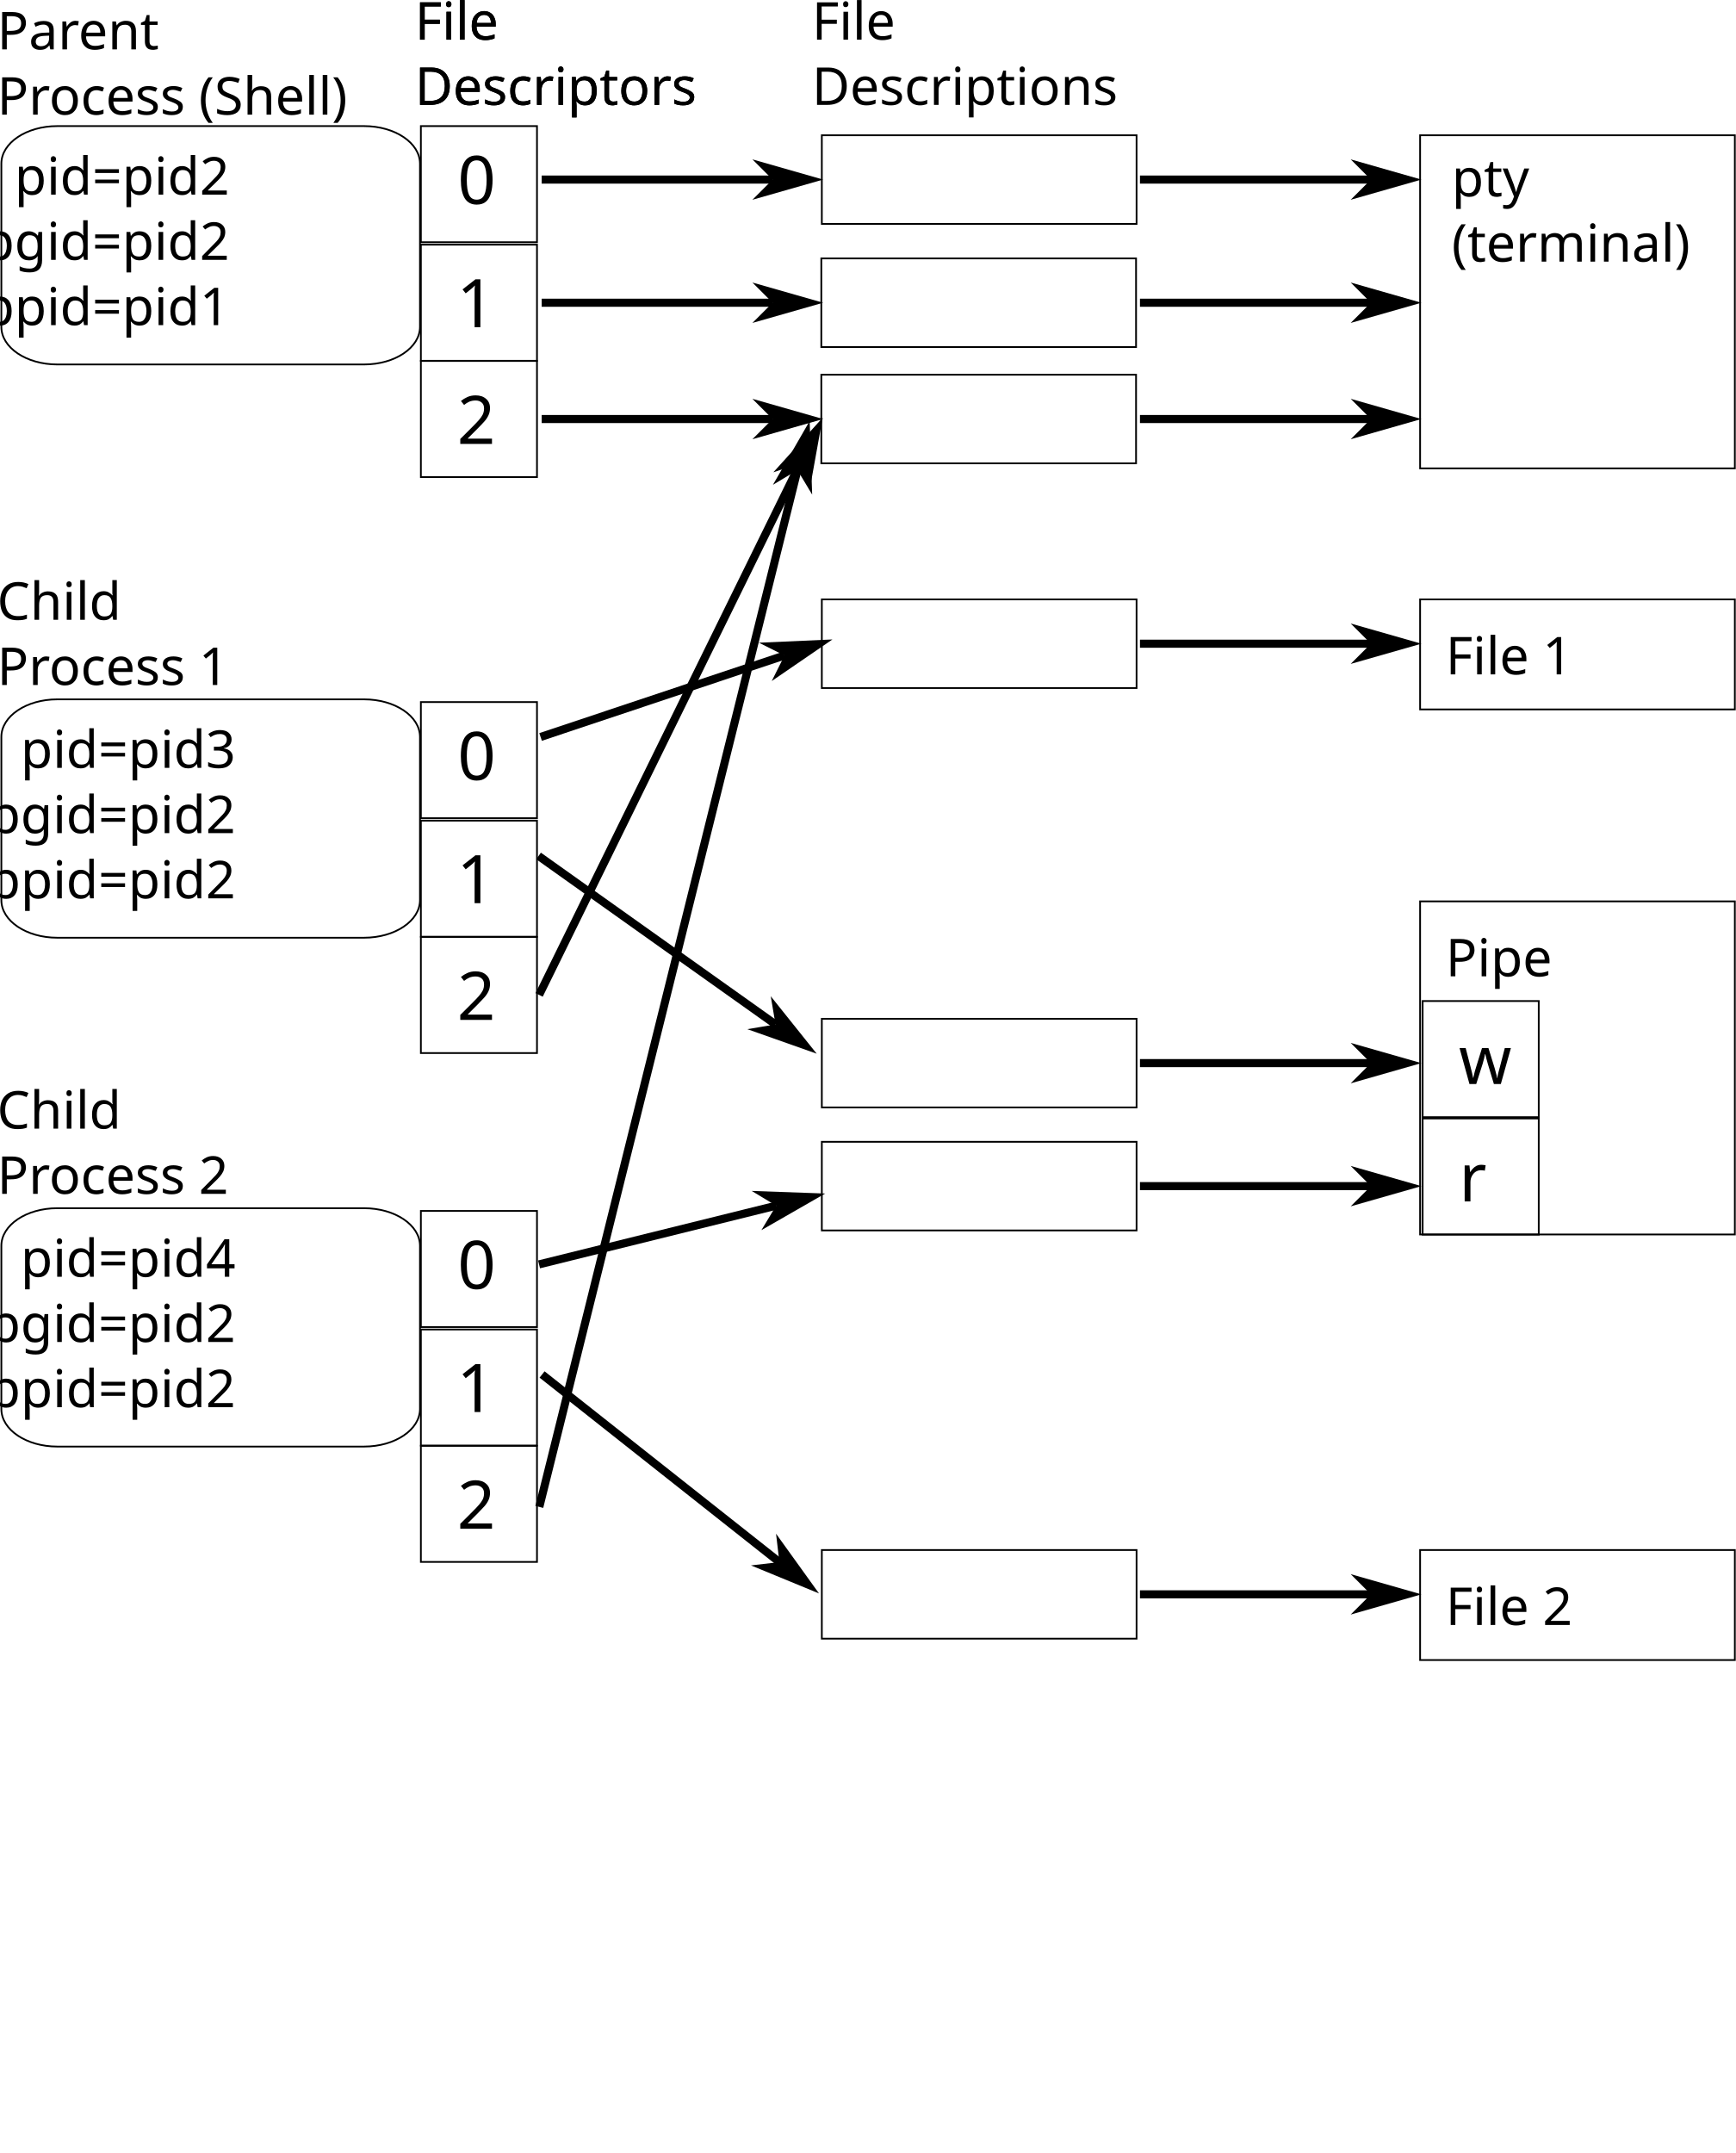
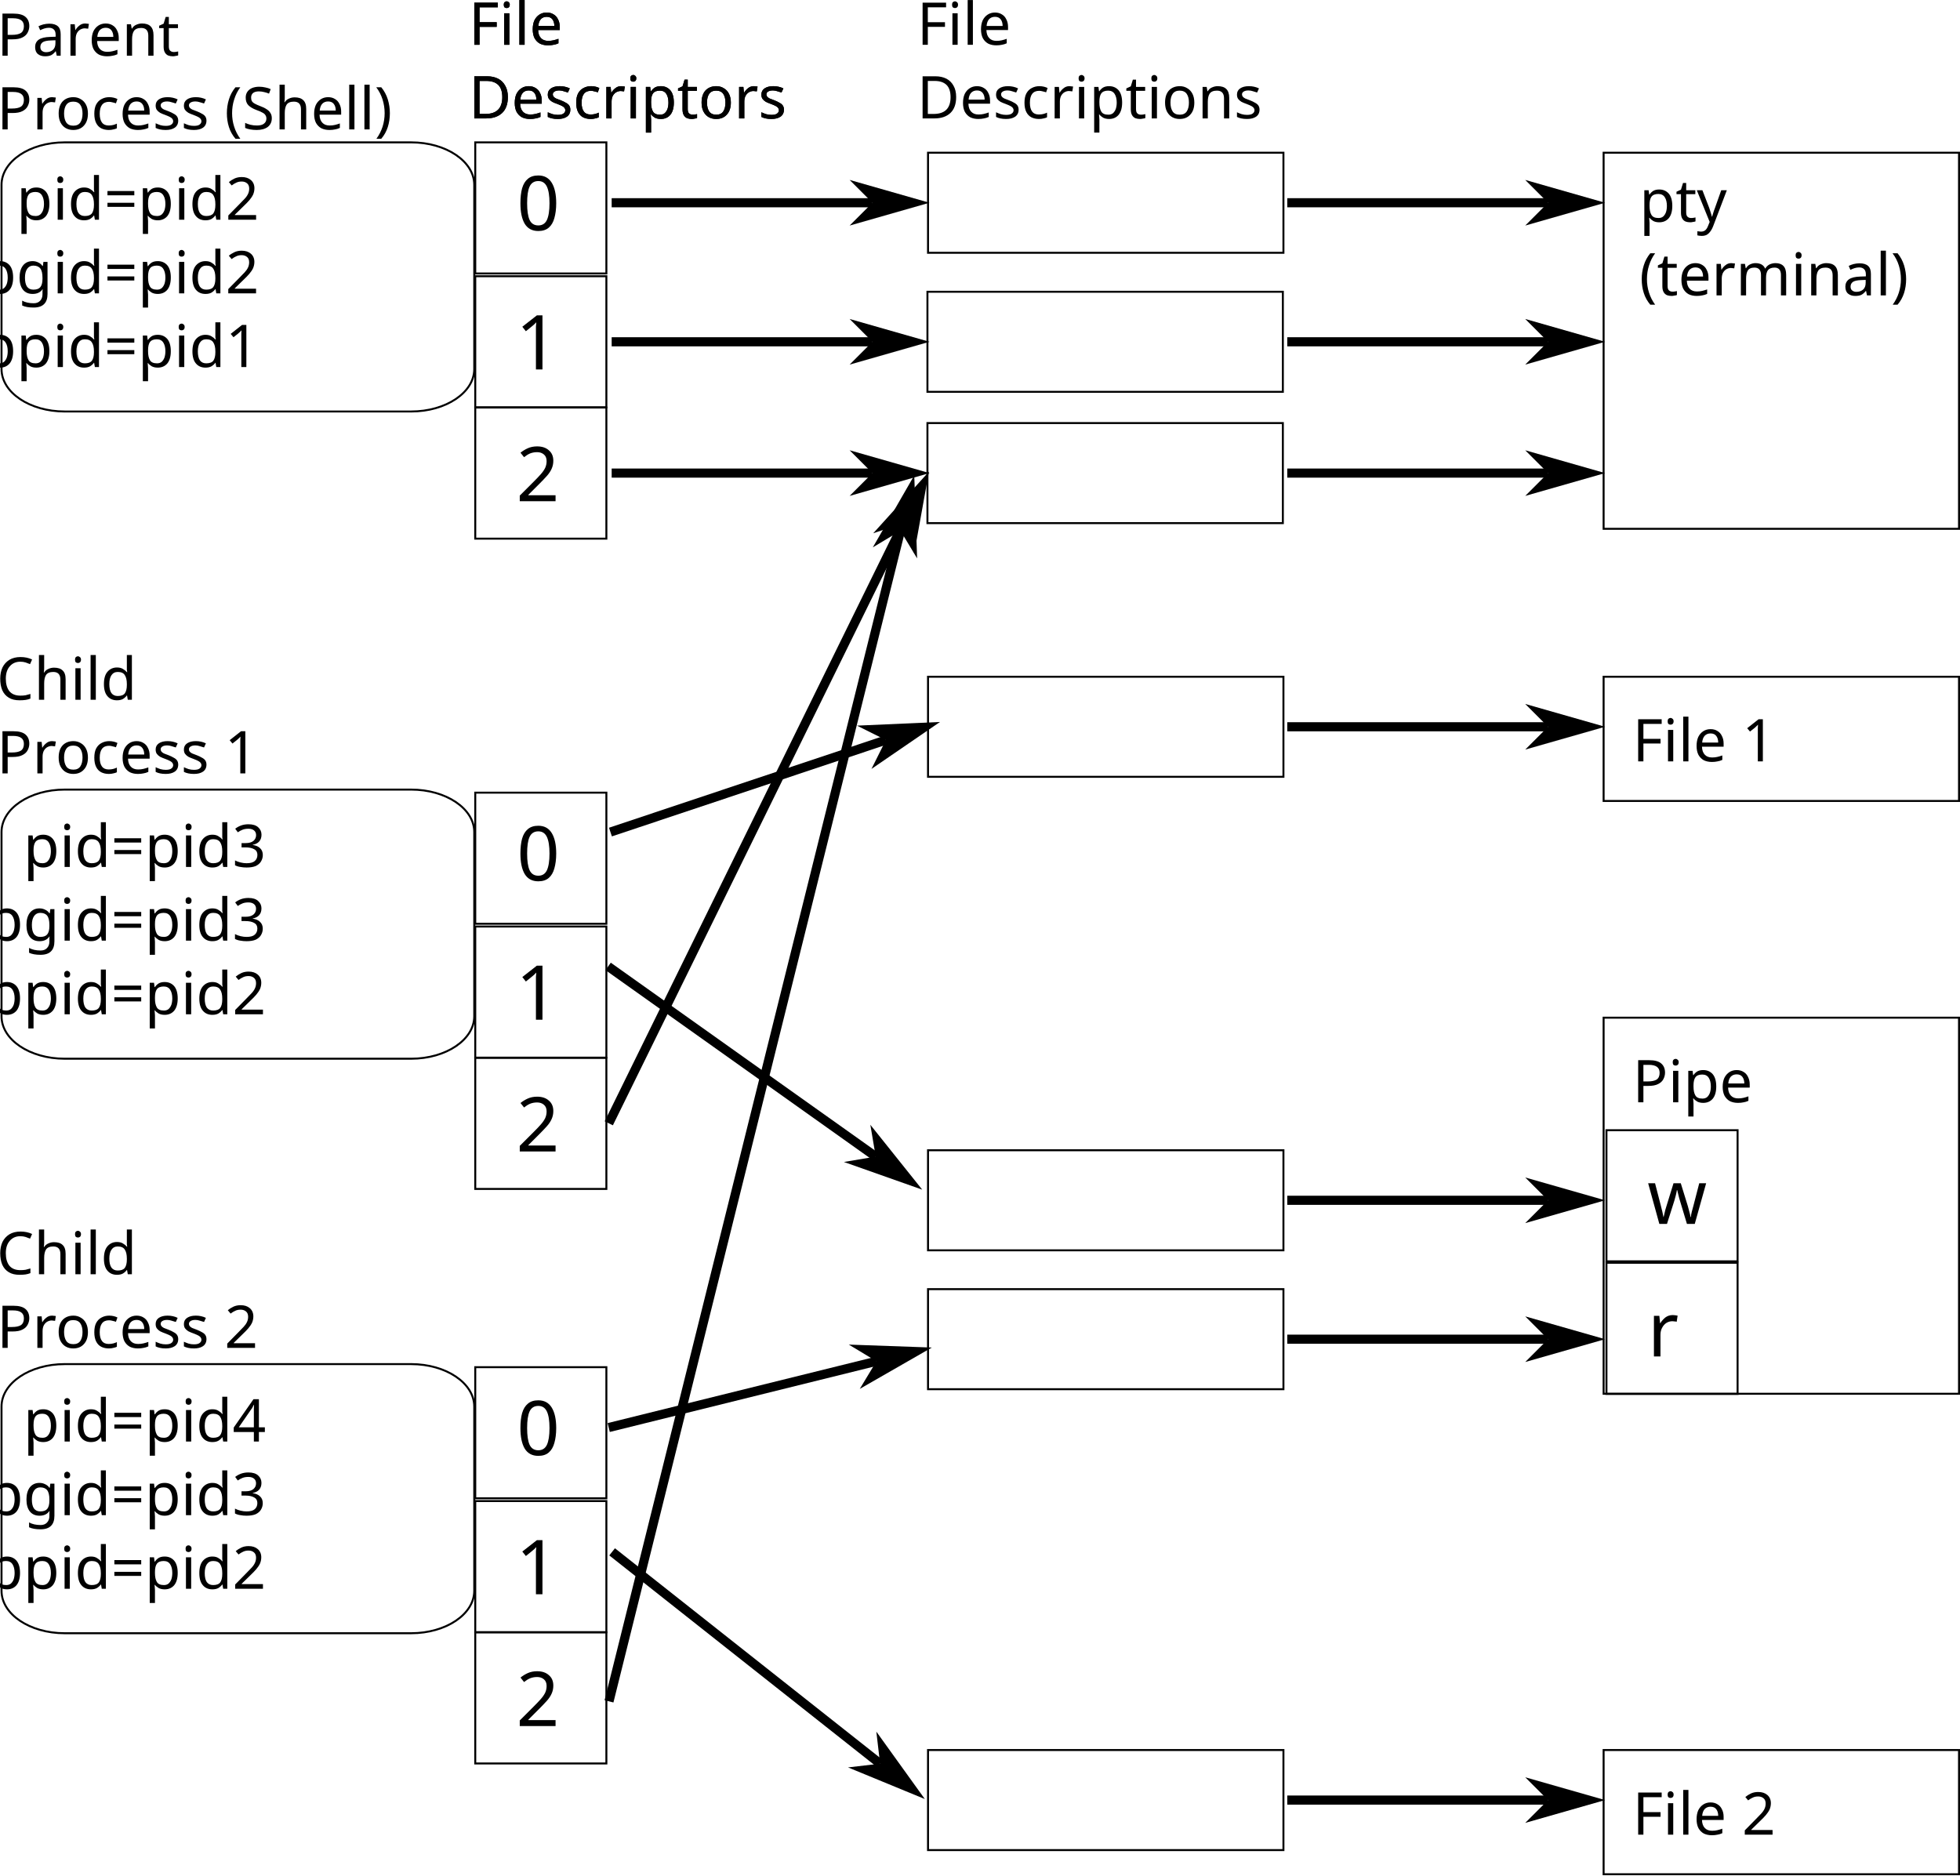
- <svg xmlns="http://www.w3.org/2000/svg" width="164.267mm" height="203.738mm" viewBox="0 0 164.267 203.738" version="1.1" id="svg896">
+ <svg xmlns="http://www.w3.org/2000/svg" width="164.267mm" height="157.172mm" viewBox="0 0 164.267 157.172" version="1.1" id="svg896">
  <defs id="defs893">
    <marker style="overflow:visible" id="Arrow1L" refX="0" refY="0" orient="auto-start-reverse" markerWidth="8.75" markerHeight="5" viewBox="0 0 8.75 5" preserveAspectRatio="xMidYMid">
      <path style="fill:context-stroke;fill-rule:evenodd;stroke:none" d="M 0,0 5,-5 -12.5,0 5,5 Z" id="arrow1L" transform="scale(-0.5)" />
    </marker>
  </defs>
  <g id="layer1" transform="translate(-17.5638,-56.31691)">
    <rect style="fill:none;stroke:#000000;stroke-width:0.165" id="rect1075" width="39.619" height="22.557" x="17.692" y="68.249" rx="5.292" ry="3.557" />
    <text xml:space="preserve" style="font-size:4.939px;line-height:1.25;font-family:sans-serif;text-align:end;text-anchor:end;stroke-width:0.265" x="48.277" y="74.734" id="text1083">
      <tspan style="font-size:4.939px;text-align:end;text-anchor:end;stroke-width:0.265" x="48.277" y="74.734" id="tspan3783">pid=pid2</tspan>
      <tspan style="font-size:4.939px;text-align:end;text-anchor:end;stroke-width:0.265" x="48.277" y="80.907" id="tspan3779">pgid=pid2</tspan>
      <tspan style="font-size:4.939px;text-align:end;text-anchor:end;stroke-width:0.265" x="48.277" y="87.081" id="tspan3787">ppid=pid1</tspan>
      <tspan style="font-size:4.939px;text-align:end;text-anchor:end;stroke-width:0.265" x="48.277" y="93.254" id="tspan3781" />
    </text>
    <rect style="fill:none;stroke:#000000;stroke-width:0.165" id="rect1103" width="10.989" height="10.989" x="57.395" y="68.249" rx="0" ry="0" />
    <text xml:space="preserve" style="font-size:4.939px;line-height:1.25;font-family:sans-serif;text-align:end;text-anchor:end;stroke-width:0.265" x="56.831" y="60.069" id="text1107">
      <tspan id="tspan1105" style="font-size:4.939px;text-align:start;text-anchor:start;stroke-width:0.265" x="56.831" y="60.069">File</tspan>
      <tspan style="font-size:4.939px;text-align:start;text-anchor:start;stroke-width:0.265" x="56.831" y="66.243" id="tspan1113">Descriptors</tspan>
    </text>
    <text xml:space="preserve" style="font-size:4.939px;line-height:1.25;font-family:sans-serif;text-align:end;text-anchor:end;stroke-width:0.265" x="17.286" y="60.988" id="text1111">
      <tspan id="tspan1109" style="font-size:4.939px;text-align:start;text-anchor:start;stroke-width:0.265" x="17.286" y="60.988">Parent</tspan>
      <tspan style="font-size:4.939px;text-align:start;text-anchor:start;stroke-width:0.265" x="17.286" y="67.162" id="tspan1119">Process (Shell)</tspan>
    </text>
    <rect style="fill:none;stroke:#000000;stroke-width:0.165" id="rect1115" width="10.989" height="10.989" x="57.395" y="79.469" rx="0" ry="0" />
    <rect style="fill:none;stroke:#000000;stroke-width:0.165" id="rect1117" width="10.989" height="10.989" x="57.395" y="90.474" rx="0" ry="0" />
    <text xml:space="preserve" style="font-size:6.35px;line-height:1.25;font-family:sans-serif;text-align:end;text-anchor:end;stroke-width:0.265" x="60.868" y="75.617" id="text1125">
      <tspan style="font-size:6.35px;text-align:start;text-anchor:start;stroke-width:0.265" x="60.868" y="75.617" id="tspan1123">0</tspan>
    </text>
    <text xml:space="preserve" style="font-size:6.35px;line-height:1.25;font-family:sans-serif;text-align:end;text-anchor:end;stroke-width:0.265" x="60.779" y="87.28" id="text1131">
      <tspan style="font-size:6.35px;text-align:start;text-anchor:start;stroke-width:0.265" x="60.779" y="87.28" id="tspan1129">1</tspan>
    </text>
    <text xml:space="preserve" style="font-size:6.35px;line-height:1.25;font-family:sans-serif;text-align:end;text-anchor:end;stroke-width:0.265" x="60.828" y="98.325" id="text1135">
      <tspan style="font-size:6.35px;text-align:start;text-anchor:start;stroke-width:0.265" x="60.828" y="98.325" id="tspan1133">2</tspan>
    </text>
    <rect style="fill:none;stroke:#000000;stroke-width:0.165" id="rect1139" width="29.787" height="31.522" x="151.962" y="69.117" rx="0" ry="0" />
    <text xml:space="preserve" style="font-size:4.939px;line-height:1.25;font-family:sans-serif;text-align:end;text-anchor:end;stroke-width:0.265" x="154.955" y="74.901" id="text1143">
      <tspan style="font-size:4.939px;text-align:start;text-anchor:start;stroke-width:0.265" x="154.955" y="74.901" id="tspan1141">pty</tspan>
      <tspan style="font-size:4.939px;text-align:start;text-anchor:start;stroke-width:0.265" x="154.955" y="81.074" id="tspan3687">(terminal)</tspan>
    </text>
    <path style="fill:none;stroke:#000000;stroke-width:0.765;stroke-linecap:butt;stroke-linejoin:miter;stroke-dasharray:none;stroke-opacity:1;marker-end:url(#Arrow1L)" d="M 68.828,73.31 H 90.683" id="path3617" />
    <text xml:space="preserve" style="font-size:4.939px;line-height:1.25;font-family:sans-serif;text-align:end;text-anchor:end;stroke-width:0.265" x="56.831" y="60.069" id="text3625">
      <tspan id="tspan3621" style="font-size:4.939px;text-align:start;text-anchor:start;stroke-width:0.265" x="56.831" y="60.069">File</tspan>
      <tspan style="font-size:4.939px;text-align:start;text-anchor:start;stroke-width:0.265" x="56.831" y="66.243" id="tspan3623">Descriptors</tspan>
    </text>
    <text xml:space="preserve" style="font-size:4.939px;line-height:1.25;font-family:sans-serif;text-align:end;text-anchor:end;stroke-width:0.265" x="94.401" y="60.069" id="text3631">
      <tspan id="tspan3627" style="font-size:4.939px;text-align:start;text-anchor:start;stroke-width:0.265" x="94.401" y="60.069">File</tspan>
      <tspan style="font-size:4.939px;text-align:start;text-anchor:start;stroke-width:0.265" x="94.401" y="66.243" id="tspan3629">Descriptions</tspan>
    </text>
    <rect style="fill:none;stroke:#000000;stroke-width:0.165" id="rect3641" width="29.787" height="8.387" x="95.341" y="69.117" rx="0" ry="0" />
    <rect style="fill:none;stroke:#000000;stroke-width:0.165" id="rect3647" width="29.787" height="8.387" x="95.292" y="80.771" rx="0" ry="0" />
    <rect style="fill:none;stroke:#000000;stroke-width:0.165" id="rect3653" width="29.787" height="8.387" x="95.292" y="91.776" rx="0" ry="0" />
    <path style="fill:none;stroke:#000000;stroke-width:0.765;stroke-linecap:butt;stroke-linejoin:miter;stroke-dasharray:none;stroke-opacity:1;marker-end:url(#Arrow1L)" d="M 68.828,84.964 H 90.683" id="path3663" />
    <path style="fill:none;stroke:#000000;stroke-width:0.765;stroke-linecap:butt;stroke-linejoin:miter;stroke-dasharray:none;stroke-opacity:1;marker-end:url(#Arrow1L)" d="M 68.828,95.969 H 90.683" id="path3669" />
    <path style="fill:none;stroke:#000000;stroke-width:0.765;stroke-linecap:butt;stroke-linejoin:miter;stroke-dasharray:none;stroke-opacity:1;marker-end:url(#Arrow1L)" d="m 125.449,73.31 h 21.856" id="path3679" />
    <path style="fill:none;stroke:#000000;stroke-width:0.765;stroke-linecap:butt;stroke-linejoin:miter;stroke-dasharray:none;stroke-opacity:1;marker-end:url(#Arrow1L)" d="m 125.449,84.964 h 21.856" id="path3683" />
    <path style="fill:none;stroke:#000000;stroke-width:0.765;stroke-linecap:butt;stroke-linejoin:miter;stroke-dasharray:none;stroke-opacity:1;marker-end:url(#Arrow1L)" d="m 125.449,95.969 h 21.856" id="path3685" />
    <rect style="fill:none;stroke:#000000;stroke-width:0.165" id="rect3689" width="39.619" height="22.557" x="17.692" y="122.496" rx="5.292" ry="3.557" />
    <rect style="fill:none;stroke:#000000;stroke-width:0.165" id="rect3699" width="10.989" height="10.989" x="57.395" y="122.753" rx="0" ry="0" />
    <text xml:space="preserve" style="font-size:4.939px;line-height:1.25;font-family:sans-serif;text-align:end;text-anchor:end;stroke-width:0.265" x="17.286" y="114.963" id="text3711">
      <tspan id="tspan3707" style="font-size:4.939px;text-align:start;text-anchor:start;stroke-width:0.265" x="17.286" y="114.963">Child</tspan>
      <tspan style="font-size:4.939px;text-align:start;text-anchor:start;stroke-width:0.265" x="17.286" y="121.137" id="tspan3709">Process 1</tspan>
    </text>
    <rect style="fill:none;stroke:#000000;stroke-width:0.165" id="rect3713" width="10.989" height="10.989" x="57.395" y="133.974" rx="0" ry="0" />
    <rect style="fill:none;stroke:#000000;stroke-width:0.165" id="rect3715" width="10.989" height="10.989" x="57.395" y="144.978" rx="0" ry="0" />
    <text xml:space="preserve" style="font-size:6.35px;line-height:1.25;font-family:sans-serif;text-align:end;text-anchor:end;stroke-width:0.265" x="60.868" y="130.121" id="text3719">
      <tspan style="font-size:6.35px;text-align:start;text-anchor:start;stroke-width:0.265" x="60.868" y="130.121" id="tspan3717">0</tspan>
    </text>
    <text xml:space="preserve" style="font-size:6.35px;line-height:1.25;font-family:sans-serif;text-align:end;text-anchor:end;stroke-width:0.265" x="60.779" y="141.784" id="text3723">
      <tspan style="font-size:6.35px;text-align:start;text-anchor:start;stroke-width:0.265" x="60.779" y="141.784" id="tspan3721">1</tspan>
    </text>
    <text xml:space="preserve" style="font-size:6.35px;line-height:1.25;font-family:sans-serif;text-align:end;text-anchor:end;stroke-width:0.265" x="60.828" y="152.829" id="text3727">
      <tspan style="font-size:6.35px;text-align:start;text-anchor:start;stroke-width:0.265" x="60.828" y="152.829" id="tspan3725">2</tspan>
    </text>
    <rect style="fill:none;stroke:#000000;stroke-width:0.165" id="rect3729" width="29.787" height="10.411" x="151.962" y="113.038" rx="0" ry="0" />
    <path style="fill:none;stroke:#000000;stroke-width:0.765;stroke-linecap:butt;stroke-linejoin:miter;stroke-dasharray:none;stroke-opacity:1;marker-end:url(#Arrow1L)" d="m 68.725,126.056 23.084,-7.712" id="path3737" />
    <rect style="fill:none;stroke:#000000;stroke-width:0.165" id="rect3751" width="29.787" height="8.387" x="95.341" y="113.038" rx="0" ry="0" />
    <path style="fill:none;stroke:#000000;stroke-width:0.765;stroke-linecap:butt;stroke-linejoin:miter;stroke-dasharray:none;stroke-opacity:1;marker-end:url(#Arrow1L)" d="m 68.532,137.316 22.426,15.941" id="path3757" />
    <path style="fill:none;stroke:#000000;stroke-width:0.765;stroke-linecap:butt;stroke-linejoin:miter;stroke-dasharray:none;stroke-opacity:1;marker-end:url(#Arrow1L)" d="M 68.586,150.465 93.311,100.138" id="path3759" />
    <path style="fill:none;stroke:#000000;stroke-width:0.765;stroke-linecap:butt;stroke-linejoin:miter;stroke-dasharray:none;stroke-opacity:1;marker-end:url(#Arrow1L)" d="m 125.449,117.231 h 21.856" id="path3761" />
    <text xml:space="preserve" style="font-size:4.939px;line-height:1.25;font-family:sans-serif;text-align:end;text-anchor:end;stroke-width:0.265" x="48.856" y="128.98" id="text3799">
      <tspan style="font-size:4.939px;text-align:end;text-anchor:end;stroke-width:0.265" x="48.856" y="128.98" id="tspan3791">pid=pid3</tspan>
-       <tspan style="font-size:4.939px;text-align:end;text-anchor:end;stroke-width:0.265" x="48.856" y="135.154" id="tspan3793">pgid=pid2</tspan>
+       <tspan style="font-size:4.939px;text-align:end;text-anchor:end;stroke-width:0.265" x="48.856" y="135.154" id="tspan3793">pgid=pid3</tspan>
      <tspan style="font-size:4.939px;text-align:end;text-anchor:end;stroke-width:0.265" x="48.856" y="141.327" id="tspan3795">ppid=pid2</tspan>
      <tspan style="font-size:4.939px;text-align:end;text-anchor:end;stroke-width:0.265" x="48.856" y="147.501" id="tspan3797" />
    </text>
    <text xml:space="preserve" style="font-size:4.939px;line-height:1.25;font-family:sans-serif;text-align:end;text-anchor:end;stroke-width:0.265" x="154.376" y="120.131" id="text3805">
      <tspan style="font-size:4.939px;text-align:start;text-anchor:start;stroke-width:0.265" x="154.376" y="120.131" id="tspan3803">File 1</tspan>
    </text>
    <rect style="fill:none;stroke:#000000;stroke-width:0.165" id="rect4267" width="39.619" height="22.557" x="17.692" y="170.649" rx="5.292" ry="3.557" />
    <rect style="fill:none;stroke:#000000;stroke-width:0.165" id="rect4269" width="10.989" height="10.989" x="57.395" y="170.907" rx="0" ry="0" />
    <text xml:space="preserve" style="font-size:4.939px;line-height:1.25;font-family:sans-serif;text-align:end;text-anchor:end;stroke-width:0.265" x="17.286" y="163.117" id="text4275">
      <tspan id="tspan4271" style="font-size:4.939px;text-align:start;text-anchor:start;stroke-width:0.265" x="17.286" y="163.117">Child</tspan>
      <tspan style="font-size:4.939px;text-align:start;text-anchor:start;stroke-width:0.265" x="17.286" y="169.29" id="tspan4273">Process 2</tspan>
    </text>
    <rect style="fill:none;stroke:#000000;stroke-width:0.165" id="rect4277" width="10.989" height="10.989" x="57.395" y="182.127" rx="0" ry="0" />
    <rect style="fill:none;stroke:#000000;stroke-width:0.165" id="rect4279" width="10.989" height="10.989" x="57.395" y="193.132" rx="0" ry="0" />
    <text xml:space="preserve" style="font-size:6.35px;line-height:1.25;font-family:sans-serif;text-align:end;text-anchor:end;stroke-width:0.265" x="60.868" y="178.275" id="text4283">
      <tspan style="font-size:6.35px;text-align:start;text-anchor:start;stroke-width:0.265" x="60.868" y="178.275" id="tspan4281">0</tspan>
    </text>
    <text xml:space="preserve" style="font-size:6.35px;line-height:1.25;font-family:sans-serif;text-align:end;text-anchor:end;stroke-width:0.265" x="60.779" y="189.938" id="text4287">
      <tspan style="font-size:6.35px;text-align:start;text-anchor:start;stroke-width:0.265" x="60.779" y="189.938" id="tspan4285">1</tspan>
    </text>
    <text xml:space="preserve" style="font-size:6.35px;line-height:1.25;font-family:sans-serif;text-align:end;text-anchor:end;stroke-width:0.265" x="60.828" y="200.983" id="text4291">
      <tspan style="font-size:6.35px;text-align:start;text-anchor:start;stroke-width:0.265" x="60.828" y="200.983" id="tspan4289">2</tspan>
    </text>
    <text xml:space="preserve" style="font-size:4.939px;line-height:1.25;font-family:sans-serif;text-align:end;text-anchor:end;stroke-width:0.265" x="48.856" y="177.134" id="text4301">
      <tspan style="font-size:4.939px;text-align:end;text-anchor:end;stroke-width:0.265" x="48.856" y="177.134" id="tspan4293">pid=pid4</tspan>
-       <tspan style="font-size:4.939px;text-align:end;text-anchor:end;stroke-width:0.265" x="48.856" y="183.307" id="tspan4295">pgid=pid2</tspan>
+       <tspan style="font-size:4.939px;text-align:end;text-anchor:end;stroke-width:0.265" x="48.856" y="183.307" id="tspan4295">pgid=pid3</tspan>
      <tspan style="font-size:4.939px;text-align:end;text-anchor:end;stroke-width:0.265" x="48.856" y="189.481" id="tspan4297">ppid=pid2</tspan>
      <tspan style="font-size:4.939px;text-align:end;text-anchor:end;stroke-width:0.265" x="48.856" y="195.655" id="tspan4299" />
    </text>
    <rect style="fill:none;stroke:#000000;stroke-width:0.165" id="rect4303" width="29.787" height="31.522" x="151.962" y="141.613" rx="0" ry="0" />
    <rect style="fill:none;stroke:#000000;stroke-width:0.165" id="rect4305" width="29.787" height="8.387" x="95.341" y="152.725" rx="0" ry="0" />
    <path style="fill:none;stroke:#000000;stroke-width:0.765;stroke-linecap:butt;stroke-linejoin:miter;stroke-dasharray:none;stroke-opacity:1;marker-end:url(#Arrow1L)" d="m 125.449,156.919 h 21.856" id="path4307" />
    <text xml:space="preserve" style="font-size:4.939px;line-height:1.25;font-family:sans-serif;text-align:end;text-anchor:end;stroke-width:0.265" x="154.376" y="148.706" id="text4311">
      <tspan style="font-size:4.939px;text-align:start;text-anchor:start;stroke-width:0.265" x="154.376" y="148.706" id="tspan4309">Pipe</tspan>
    </text>
    <rect style="fill:none;stroke:#000000;stroke-width:0.165" id="rect4323" width="29.787" height="10.411" x="151.962" y="202.995" rx="0" ry="0" />
    <rect style="fill:none;stroke:#000000;stroke-width:0.165" id="rect4325" width="29.787" height="8.387" x="95.341" y="202.995" rx="0" ry="0" />
    <path style="fill:none;stroke:#000000;stroke-width:0.765;stroke-linecap:butt;stroke-linejoin:miter;stroke-dasharray:none;stroke-opacity:1;marker-end:url(#Arrow1L)" d="m 125.449,207.19 h 21.856" id="path4327" />
    <text xml:space="preserve" style="font-size:4.939px;line-height:1.25;font-family:sans-serif;text-align:end;text-anchor:end;stroke-width:0.265" x="154.376" y="210.089" id="text4331">
      <tspan style="font-size:4.939px;text-align:start;text-anchor:start;stroke-width:0.265" x="154.376" y="210.089" id="tspan4329">File 2</tspan>
    </text>
    <rect style="fill:none;stroke:#000000;stroke-width:0.165" id="rect4333" width="10.989" height="10.989" x="152.201" y="151.045" rx="0" ry="0" />
    <text xml:space="preserve" style="font-size:6.35px;line-height:1.25;font-family:sans-serif;text-align:end;text-anchor:end;stroke-width:0.265" x="155.634" y="158.896" id="text4337">
      <tspan style="font-size:6.35px;text-align:start;text-anchor:start;stroke-width:0.265" x="155.634" y="158.896" id="tspan4335">w</tspan>
    </text>
    <rect style="fill:none;stroke:#000000;stroke-width:0.165" id="rect4339" width="10.989" height="10.989" x="152.201" y="162.157" rx="0" ry="0" />
    <text xml:space="preserve" style="font-size:6.35px;line-height:1.25;font-family:sans-serif;text-align:end;text-anchor:end;stroke-width:0.265" x="155.634" y="170.008" id="text4343">
      <tspan style="font-size:6.35px;text-align:start;text-anchor:start;stroke-width:0.265" x="155.634" y="170.008" id="tspan4341">r</tspan>
    </text>
    <rect style="fill:none;stroke:#000000;stroke-width:0.165" id="rect4359" width="29.787" height="8.387" x="95.341" y="164.366" rx="0" ry="0" />
    <path style="fill:none;stroke:#000000;stroke-width:0.765;stroke-linecap:butt;stroke-linejoin:miter;stroke-dasharray:none;stroke-opacity:1;marker-end:url(#Arrow1L)" d="m 125.449,168.561 h 21.856" id="path4361" />
    <path style="fill:none;stroke:#000000;stroke-width:0.765;stroke-linecap:butt;stroke-linejoin:miter;stroke-dasharray:none;stroke-opacity:1;marker-end:url(#Arrow1L)" d="m 68.58,175.965 22.438,-5.555" id="path4375" />
    <path style="fill:none;stroke:#000000;stroke-width:0.765;stroke-linecap:butt;stroke-linejoin:miter;stroke-dasharray:none;stroke-opacity:1;marker-end:url(#Arrow1L)" d="M 68.865,186.384 91.323,204.138" id="path4377" />
    <path style="fill:none;stroke:#000000;stroke-width:0.765;stroke-linecap:butt;stroke-linejoin:miter;stroke-dasharray:none;stroke-opacity:1;marker-end:url(#Arrow1L)" d="M 68.604,198.916 93.033,100.8" id="path4379" />
  </g>
</svg>
